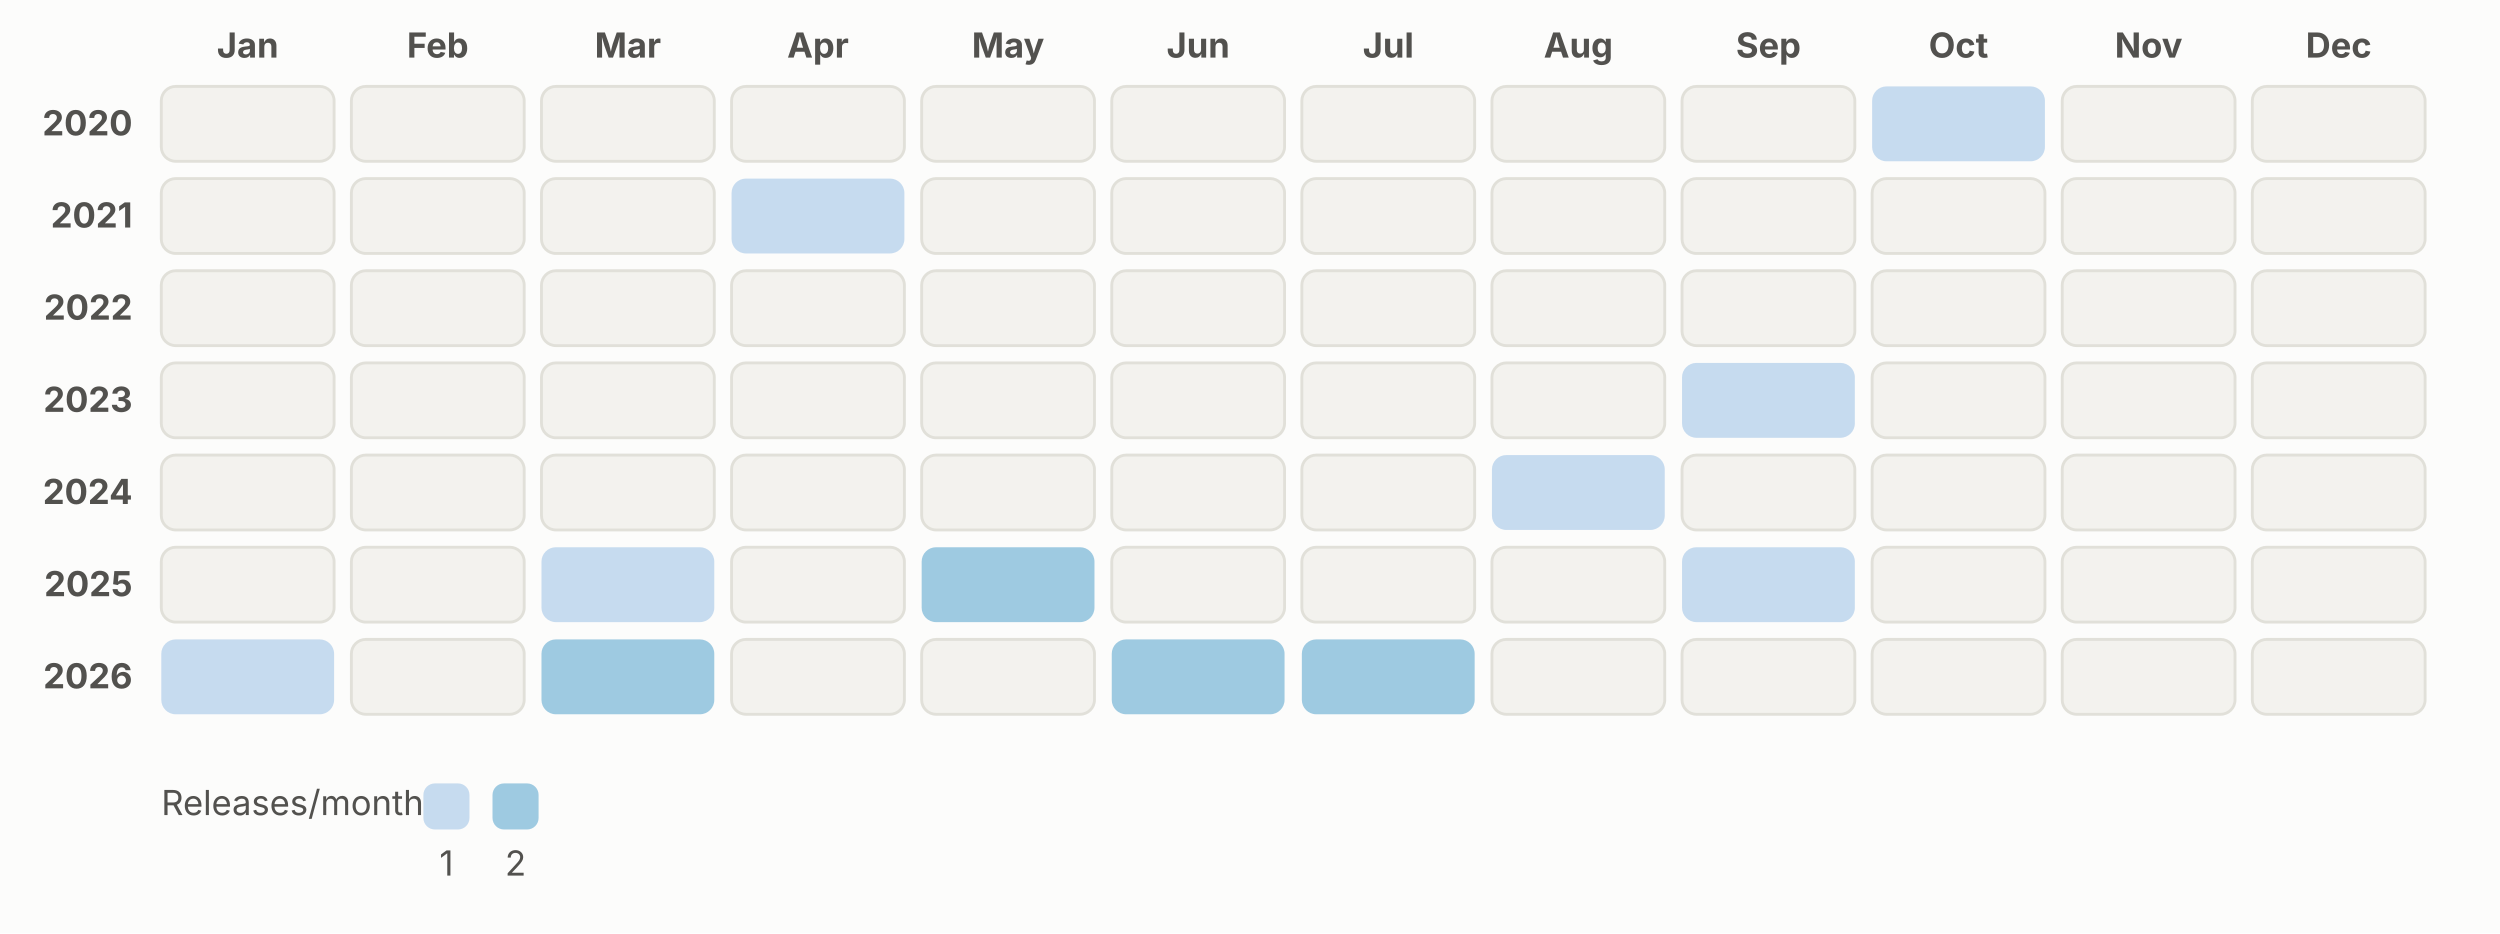
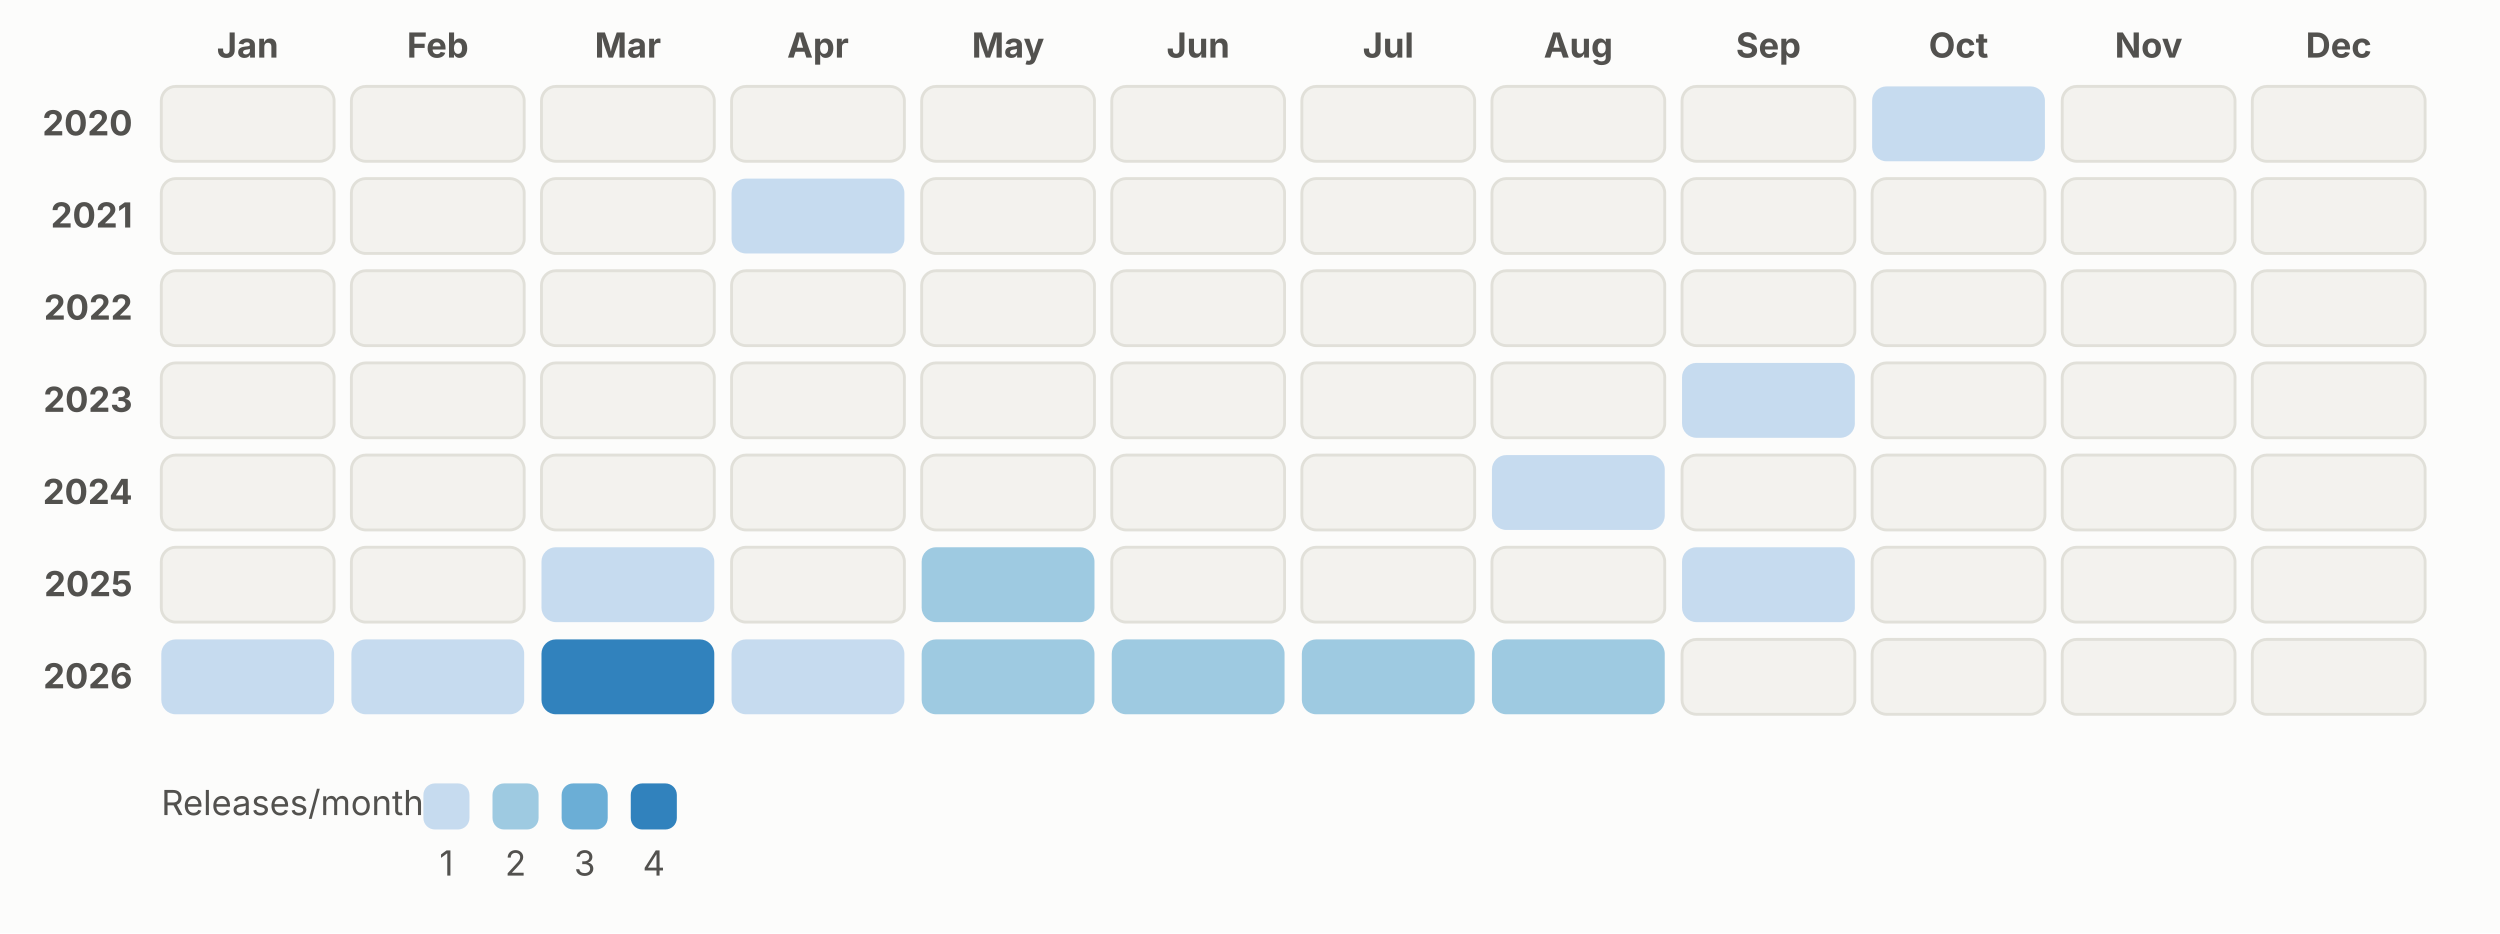
<svg xmlns="http://www.w3.org/2000/svg" width="868" height="324" viewBox="0 0 868 324">
  <rect width="868" height="324" fill="#fcfcfb" />
  <style>text{font-family:"Segoe UI",Inter,Arial,sans-serif;fill:#0b0b0b}.title{font-size:22px;font-weight:700}.sub{font-size:12px;fill:#52514e}.muted{font-size:11px;fill:#898781}.axis{font-size:12px;fill:#898781}.grid{stroke:#e1e0d9;stroke-width:1}.legend{font-size:12px;fill:#52514e}.count{font-size:10px;font-weight:700}.axis-strong{font-size:12px;font-weight:700;fill:#52514e}</style>
  <text x="86.0" y="20" text-anchor="middle" class="axis-strong">Jan</text>
  <text x="152.0" y="20" text-anchor="middle" class="axis-strong">Feb</text>
  <text x="218.0" y="20" text-anchor="middle" class="axis-strong">Mar</text>
  <text x="284.0" y="20" text-anchor="middle" class="axis-strong">Apr</text>
  <text x="350.0" y="20" text-anchor="middle" class="axis-strong">May</text>
  <text x="416.0" y="20" text-anchor="middle" class="axis-strong">Jun</text>
  <text x="482.0" y="20" text-anchor="middle" class="axis-strong">Jul</text>
  <text x="548.0" y="20" text-anchor="middle" class="axis-strong">Aug</text>
  <text x="614.0" y="20" text-anchor="middle" class="axis-strong">Sep</text>
  <text x="680.0" y="20" text-anchor="middle" class="axis-strong">Oct</text>
  <text x="746.0" y="20" text-anchor="middle" class="axis-strong">Nov</text>
  <text x="812.0" y="20" text-anchor="middle" class="axis-strong">Dec</text>
  <text x="46" y="47.0" text-anchor="end" class="axis-strong">2020</text>
  <rect x="56" y="30" width="60" height="26" rx="5" fill="#f3f2ee" stroke="#e1e0d9" stroke-width="1" />
  <rect x="122" y="30" width="60" height="26" rx="5" fill="#f3f2ee" stroke="#e1e0d9" stroke-width="1" />
  <rect x="188" y="30" width="60" height="26" rx="5" fill="#f3f2ee" stroke="#e1e0d9" stroke-width="1" />
  <rect x="254" y="30" width="60" height="26" rx="5" fill="#f3f2ee" stroke="#e1e0d9" stroke-width="1" />
  <rect x="320" y="30" width="60" height="26" rx="5" fill="#f3f2ee" stroke="#e1e0d9" stroke-width="1" />
  <rect x="386" y="30" width="60" height="26" rx="5" fill="#f3f2ee" stroke="#e1e0d9" stroke-width="1" />
  <rect x="452" y="30" width="60" height="26" rx="5" fill="#f3f2ee" stroke="#e1e0d9" stroke-width="1" />
  <rect x="518" y="30" width="60" height="26" rx="5" fill="#f3f2ee" stroke="#e1e0d9" stroke-width="1" />
  <rect x="584" y="30" width="60" height="26" rx="5" fill="#f3f2ee" stroke="#e1e0d9" stroke-width="1" />
  <rect x="650" y="30" width="60" height="26" rx="5" fill="#c6dbef" />
  <rect x="716" y="30" width="60" height="26" rx="5" fill="#f3f2ee" stroke="#e1e0d9" stroke-width="1" />
  <rect x="782" y="30" width="60" height="26" rx="5" fill="#f3f2ee" stroke="#e1e0d9" stroke-width="1" />
  <text x="46" y="79.0" text-anchor="end" class="axis-strong">2021</text>
  <rect x="56" y="62" width="60" height="26" rx="5" fill="#f3f2ee" stroke="#e1e0d9" stroke-width="1" />
  <rect x="122" y="62" width="60" height="26" rx="5" fill="#f3f2ee" stroke="#e1e0d9" stroke-width="1" />
  <rect x="188" y="62" width="60" height="26" rx="5" fill="#f3f2ee" stroke="#e1e0d9" stroke-width="1" />
  <rect x="254" y="62" width="60" height="26" rx="5" fill="#c6dbef" />
  <rect x="320" y="62" width="60" height="26" rx="5" fill="#f3f2ee" stroke="#e1e0d9" stroke-width="1" />
  <rect x="386" y="62" width="60" height="26" rx="5" fill="#f3f2ee" stroke="#e1e0d9" stroke-width="1" />
  <rect x="452" y="62" width="60" height="26" rx="5" fill="#f3f2ee" stroke="#e1e0d9" stroke-width="1" />
  <rect x="518" y="62" width="60" height="26" rx="5" fill="#f3f2ee" stroke="#e1e0d9" stroke-width="1" />
  <rect x="584" y="62" width="60" height="26" rx="5" fill="#f3f2ee" stroke="#e1e0d9" stroke-width="1" />
  <rect x="650" y="62" width="60" height="26" rx="5" fill="#f3f2ee" stroke="#e1e0d9" stroke-width="1" />
  <rect x="716" y="62" width="60" height="26" rx="5" fill="#f3f2ee" stroke="#e1e0d9" stroke-width="1" />
  <rect x="782" y="62" width="60" height="26" rx="5" fill="#f3f2ee" stroke="#e1e0d9" stroke-width="1" />
  <text x="46" y="111.0" text-anchor="end" class="axis-strong">2022</text>
  <rect x="56" y="94" width="60" height="26" rx="5" fill="#f3f2ee" stroke="#e1e0d9" stroke-width="1" />
  <rect x="122" y="94" width="60" height="26" rx="5" fill="#f3f2ee" stroke="#e1e0d9" stroke-width="1" />
  <rect x="188" y="94" width="60" height="26" rx="5" fill="#f3f2ee" stroke="#e1e0d9" stroke-width="1" />
  <rect x="254" y="94" width="60" height="26" rx="5" fill="#f3f2ee" stroke="#e1e0d9" stroke-width="1" />
  <rect x="320" y="94" width="60" height="26" rx="5" fill="#f3f2ee" stroke="#e1e0d9" stroke-width="1" />
  <rect x="386" y="94" width="60" height="26" rx="5" fill="#f3f2ee" stroke="#e1e0d9" stroke-width="1" />
  <rect x="452" y="94" width="60" height="26" rx="5" fill="#f3f2ee" stroke="#e1e0d9" stroke-width="1" />
  <rect x="518" y="94" width="60" height="26" rx="5" fill="#f3f2ee" stroke="#e1e0d9" stroke-width="1" />
  <rect x="584" y="94" width="60" height="26" rx="5" fill="#f3f2ee" stroke="#e1e0d9" stroke-width="1" />
  <rect x="650" y="94" width="60" height="26" rx="5" fill="#f3f2ee" stroke="#e1e0d9" stroke-width="1" />
  <rect x="716" y="94" width="60" height="26" rx="5" fill="#f3f2ee" stroke="#e1e0d9" stroke-width="1" />
  <rect x="782" y="94" width="60" height="26" rx="5" fill="#f3f2ee" stroke="#e1e0d9" stroke-width="1" />
  <text x="46" y="143.0" text-anchor="end" class="axis-strong">2023</text>
  <rect x="56" y="126" width="60" height="26" rx="5" fill="#f3f2ee" stroke="#e1e0d9" stroke-width="1" />
  <rect x="122" y="126" width="60" height="26" rx="5" fill="#f3f2ee" stroke="#e1e0d9" stroke-width="1" />
  <rect x="188" y="126" width="60" height="26" rx="5" fill="#f3f2ee" stroke="#e1e0d9" stroke-width="1" />
  <rect x="254" y="126" width="60" height="26" rx="5" fill="#f3f2ee" stroke="#e1e0d9" stroke-width="1" />
  <rect x="320" y="126" width="60" height="26" rx="5" fill="#f3f2ee" stroke="#e1e0d9" stroke-width="1" />
  <rect x="386" y="126" width="60" height="26" rx="5" fill="#f3f2ee" stroke="#e1e0d9" stroke-width="1" />
  <rect x="452" y="126" width="60" height="26" rx="5" fill="#f3f2ee" stroke="#e1e0d9" stroke-width="1" />
  <rect x="518" y="126" width="60" height="26" rx="5" fill="#f3f2ee" stroke="#e1e0d9" stroke-width="1" />
  <rect x="584" y="126" width="60" height="26" rx="5" fill="#c6dbef" />
  <rect x="650" y="126" width="60" height="26" rx="5" fill="#f3f2ee" stroke="#e1e0d9" stroke-width="1" />
  <rect x="716" y="126" width="60" height="26" rx="5" fill="#f3f2ee" stroke="#e1e0d9" stroke-width="1" />
  <rect x="782" y="126" width="60" height="26" rx="5" fill="#f3f2ee" stroke="#e1e0d9" stroke-width="1" />
  <text x="46" y="175.0" text-anchor="end" class="axis-strong">2024</text>
  <rect x="56" y="158" width="60" height="26" rx="5" fill="#f3f2ee" stroke="#e1e0d9" stroke-width="1" />
  <rect x="122" y="158" width="60" height="26" rx="5" fill="#f3f2ee" stroke="#e1e0d9" stroke-width="1" />
  <rect x="188" y="158" width="60" height="26" rx="5" fill="#f3f2ee" stroke="#e1e0d9" stroke-width="1" />
  <rect x="254" y="158" width="60" height="26" rx="5" fill="#f3f2ee" stroke="#e1e0d9" stroke-width="1" />
  <rect x="320" y="158" width="60" height="26" rx="5" fill="#f3f2ee" stroke="#e1e0d9" stroke-width="1" />
  <rect x="386" y="158" width="60" height="26" rx="5" fill="#f3f2ee" stroke="#e1e0d9" stroke-width="1" />
  <rect x="452" y="158" width="60" height="26" rx="5" fill="#f3f2ee" stroke="#e1e0d9" stroke-width="1" />
  <rect x="518" y="158" width="60" height="26" rx="5" fill="#c6dbef" />
  <rect x="584" y="158" width="60" height="26" rx="5" fill="#f3f2ee" stroke="#e1e0d9" stroke-width="1" />
  <rect x="650" y="158" width="60" height="26" rx="5" fill="#f3f2ee" stroke="#e1e0d9" stroke-width="1" />
  <rect x="716" y="158" width="60" height="26" rx="5" fill="#f3f2ee" stroke="#e1e0d9" stroke-width="1" />
  <rect x="782" y="158" width="60" height="26" rx="5" fill="#f3f2ee" stroke="#e1e0d9" stroke-width="1" />
  <text x="46" y="207.0" text-anchor="end" class="axis-strong">2025</text>
  <rect x="56" y="190" width="60" height="26" rx="5" fill="#f3f2ee" stroke="#e1e0d9" stroke-width="1" />
  <rect x="122" y="190" width="60" height="26" rx="5" fill="#f3f2ee" stroke="#e1e0d9" stroke-width="1" />
  <rect x="188" y="190" width="60" height="26" rx="5" fill="#c6dbef" />
  <rect x="254" y="190" width="60" height="26" rx="5" fill="#f3f2ee" stroke="#e1e0d9" stroke-width="1" />
  <rect x="320" y="190" width="60" height="26" rx="5" fill="#9ecae1" />
  <rect x="386" y="190" width="60" height="26" rx="5" fill="#f3f2ee" stroke="#e1e0d9" stroke-width="1" />
  <rect x="452" y="190" width="60" height="26" rx="5" fill="#f3f2ee" stroke="#e1e0d9" stroke-width="1" />
  <rect x="518" y="190" width="60" height="26" rx="5" fill="#f3f2ee" stroke="#e1e0d9" stroke-width="1" />
  <rect x="584" y="190" width="60" height="26" rx="5" fill="#c6dbef" />
  <rect x="650" y="190" width="60" height="26" rx="5" fill="#f3f2ee" stroke="#e1e0d9" stroke-width="1" />
  <rect x="716" y="190" width="60" height="26" rx="5" fill="#f3f2ee" stroke="#e1e0d9" stroke-width="1" />
  <rect x="782" y="190" width="60" height="26" rx="5" fill="#f3f2ee" stroke="#e1e0d9" stroke-width="1" />
  <text x="46" y="239.0" text-anchor="end" class="axis-strong">2026</text>
  <rect x="56" y="222" width="60" height="26" rx="5" fill="#c6dbef" />
-   <rect x="122" y="222" width="60" height="26" rx="5" fill="#f3f2ee" stroke="#e1e0d9" stroke-width="1" />
-   <rect x="188" y="222" width="60" height="26" rx="5" fill="#9ecae1" />
-   <rect x="254" y="222" width="60" height="26" rx="5" fill="#f3f2ee" stroke="#e1e0d9" stroke-width="1" />
-   <rect x="320" y="222" width="60" height="26" rx="5" fill="#f3f2ee" stroke="#e1e0d9" stroke-width="1" />
+   <rect x="122" y="222" width="60" height="26" rx="5" fill="#c6dbef" />
+   <rect x="188" y="222" width="60" height="26" rx="5" fill="#3182bd" />
+   <rect x="254" y="222" width="60" height="26" rx="5" fill="#c6dbef" />
+   <rect x="320" y="222" width="60" height="26" rx="5" fill="#9ecae1" />
  <rect x="386" y="222" width="60" height="26" rx="5" fill="#9ecae1" />
  <rect x="452" y="222" width="60" height="26" rx="5" fill="#9ecae1" />
-   <rect x="518" y="222" width="60" height="26" rx="5" fill="#f3f2ee" stroke="#e1e0d9" stroke-width="1" />
+   <rect x="518" y="222" width="60" height="26" rx="5" fill="#9ecae1" />
  <rect x="584" y="222" width="60" height="26" rx="5" fill="#f3f2ee" stroke="#e1e0d9" stroke-width="1" />
  <rect x="650" y="222" width="60" height="26" rx="5" fill="#f3f2ee" stroke="#e1e0d9" stroke-width="1" />
  <rect x="716" y="222" width="60" height="26" rx="5" fill="#f3f2ee" stroke="#e1e0d9" stroke-width="1" />
  <rect x="782" y="222" width="60" height="26" rx="5" fill="#f3f2ee" stroke="#e1e0d9" stroke-width="1" />
  <text x="56" y="283" class="legend">Releases/month:</text>
  <rect x="147" y="272" width="16" height="16" rx="4" fill="#c6dbef" />
  <text x="155" y="304" text-anchor="middle" class="legend">1</text>
  <rect x="171" y="272" width="16" height="16" rx="4" fill="#9ecae1" />
  <text x="179" y="304" text-anchor="middle" class="legend">2</text>
+   <rect x="195" y="272" width="16" height="16" rx="4" fill="#6baed6" />
+   <text x="203" y="304" text-anchor="middle" class="legend">3</text>
+   <rect x="219" y="272" width="16" height="16" rx="4" fill="#3182bd" />
+   <text x="227" y="304" text-anchor="middle" class="legend">4</text>
</svg>
